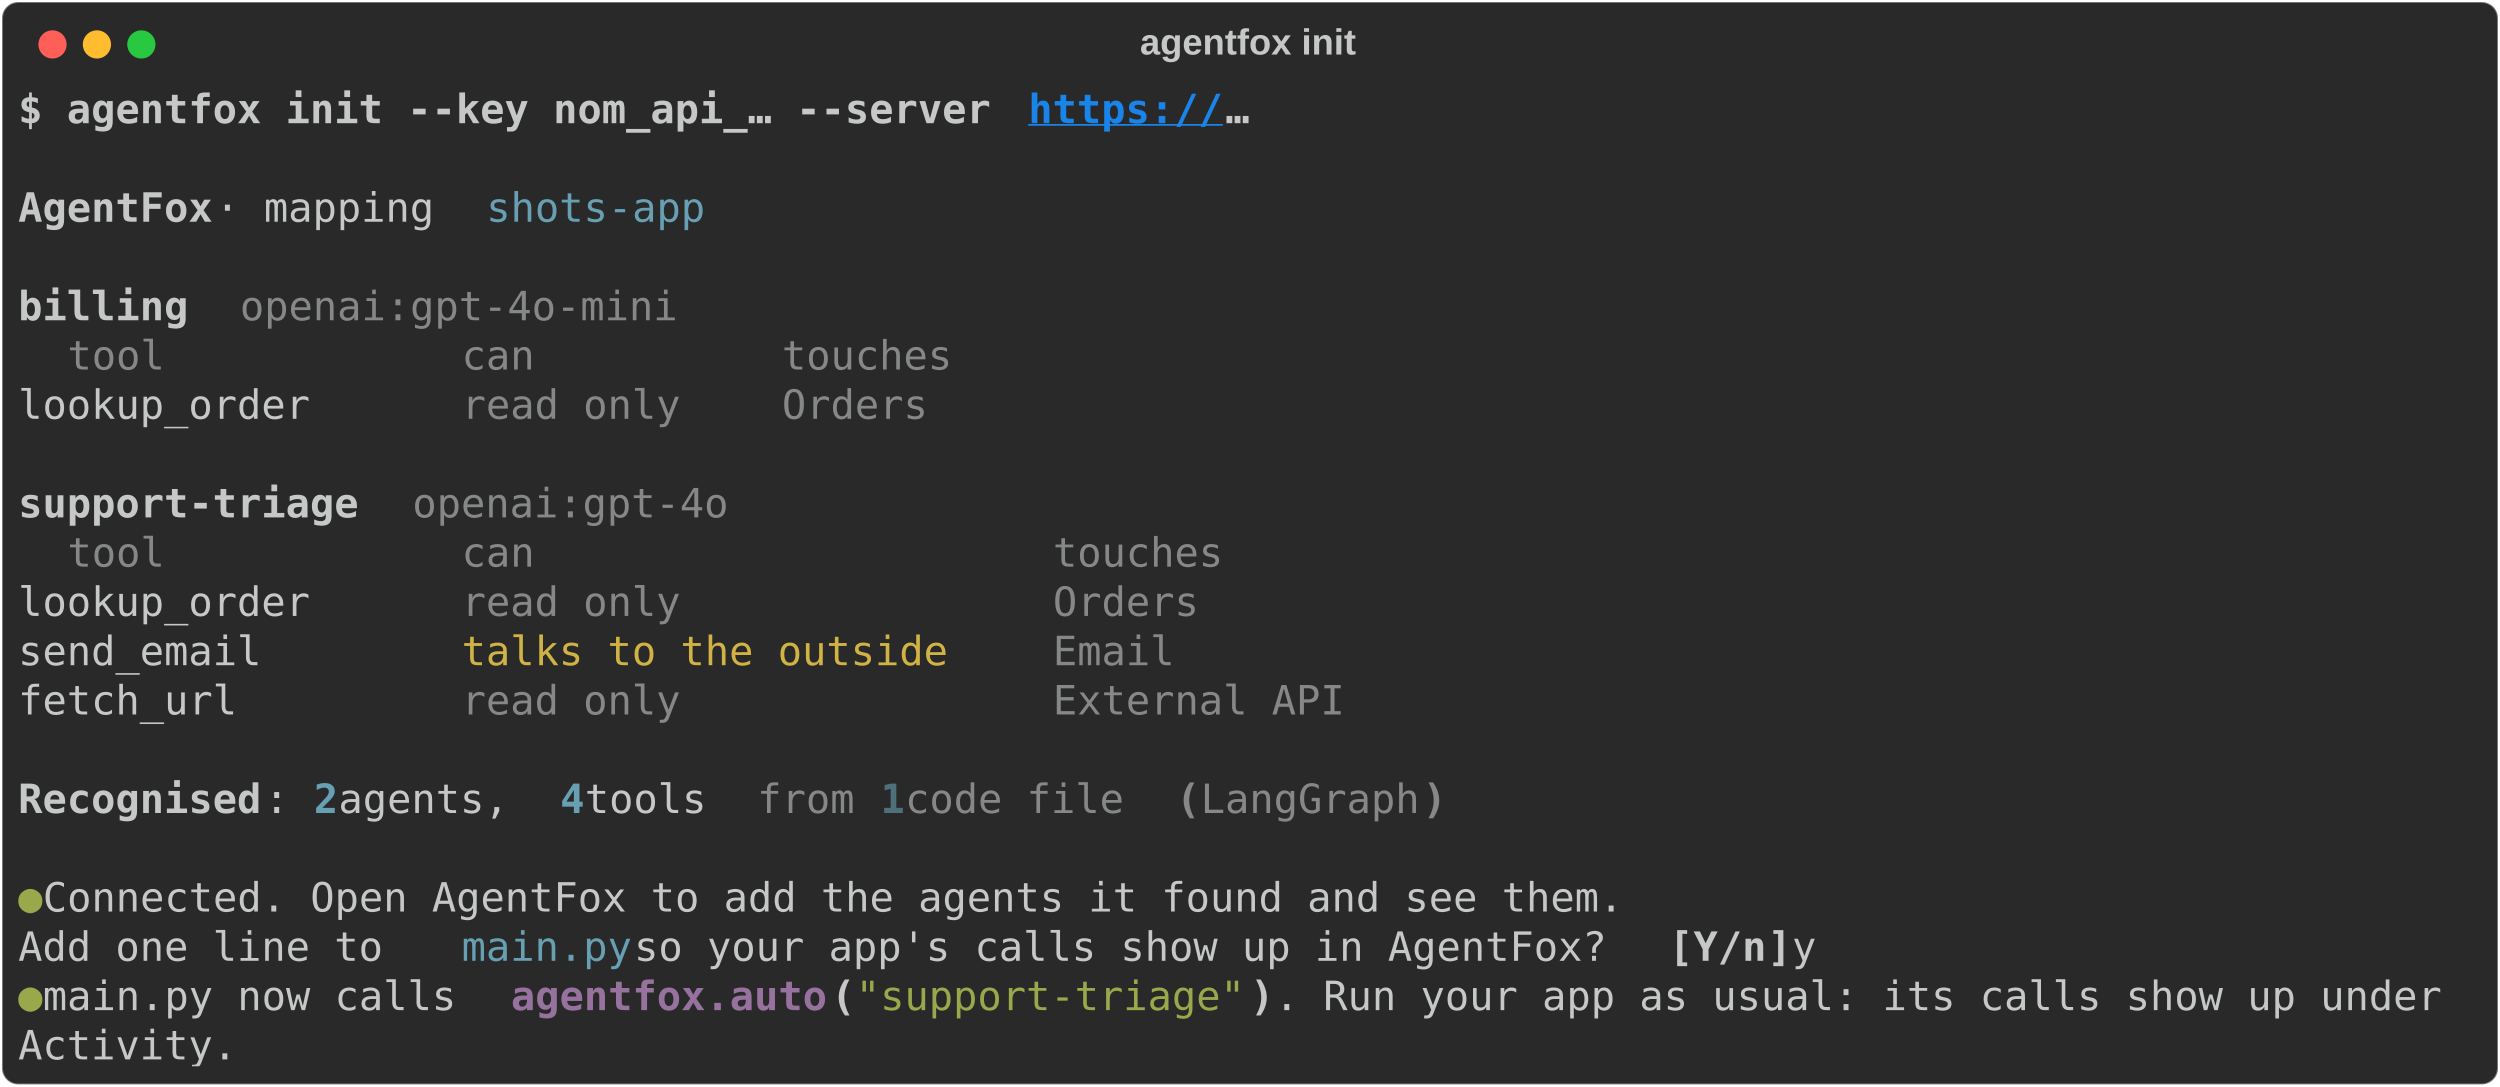
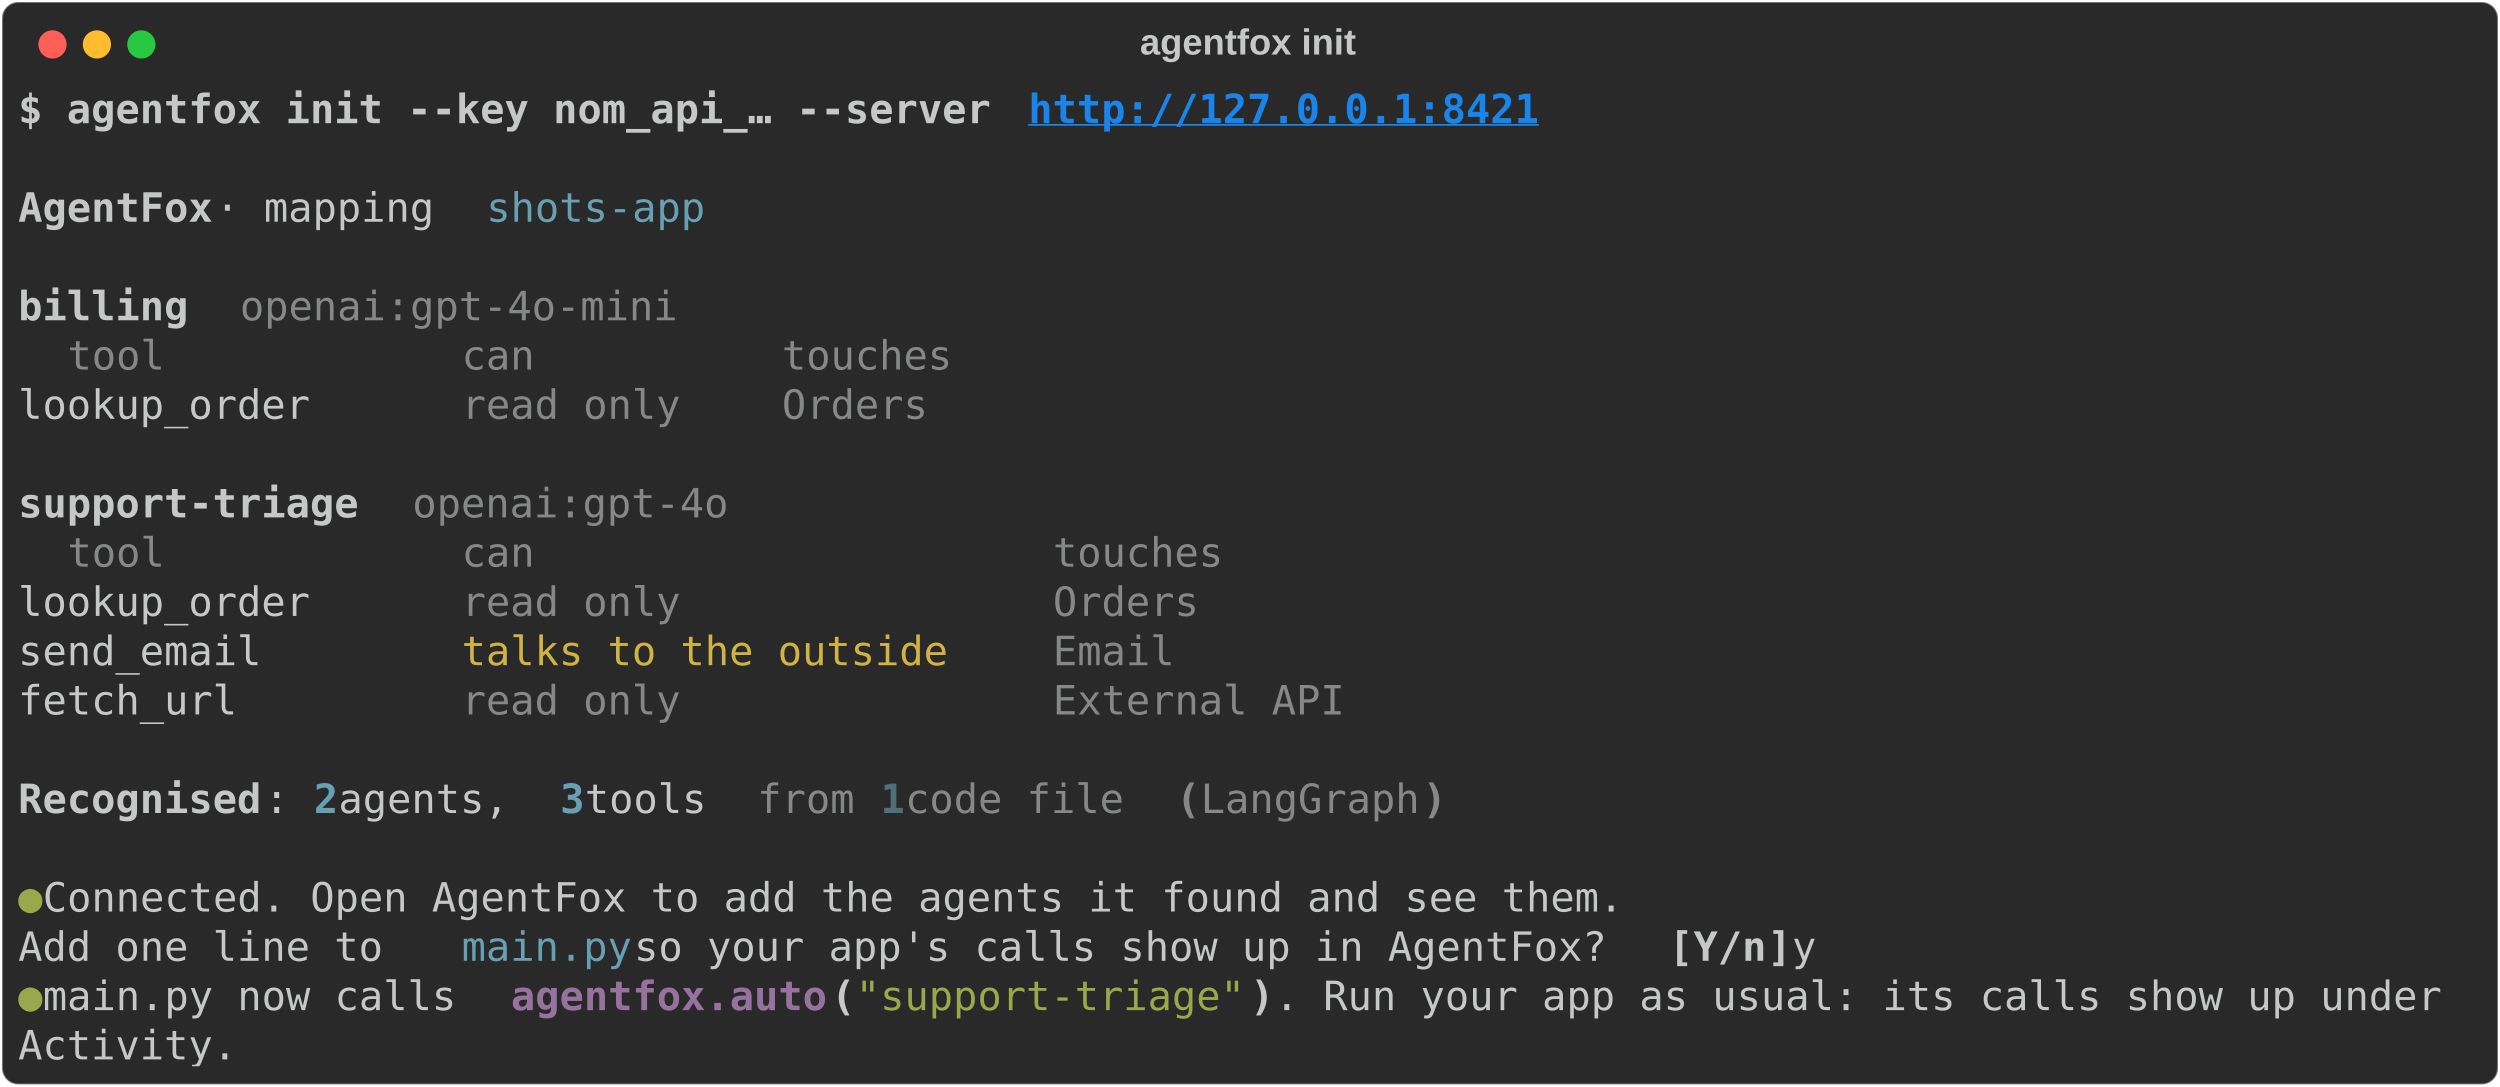
<svg xmlns="http://www.w3.org/2000/svg" class="rich-terminal" viewBox="0 0 1238 538.0">
  <style>

    @font-face {
        font-family: "Fira Code";
-         src: local("FiraCode-Regular");
+         src: local("FiraCode-Regular"),
+                 url("https://cdnjs.cloudflare.com/ajax/libs/firacode/6.2.0/woff2/FiraCode-Regular.woff2") format("woff2"),
+                 url("https://cdnjs.cloudflare.com/ajax/libs/firacode/6.2.0/woff/FiraCode-Regular.woff") format("woff");
        font-style: normal;
        font-weight: 400;
    }
    @font-face {
        font-family: "Fira Code";
-         src: local("FiraCode-Bold");
+         src: local("FiraCode-Bold"),
+                 url("https://cdnjs.cloudflare.com/ajax/libs/firacode/6.2.0/woff2/FiraCode-Bold.woff2") format("woff2"),
+                 url("https://cdnjs.cloudflare.com/ajax/libs/firacode/6.2.0/woff/FiraCode-Bold.woff") format("woff");
        font-style: bold;
        font-weight: 700;
    }

-     .terminal-75682751-matrix {
+     .terminal-1675610723-matrix {
        font-family: Fira Code, monospace;
        font-size: 20px;
        line-height: 24.4px;
        font-variant-east-asian: full-width;
    }

-     .terminal-75682751-title {
+     .terminal-1675610723-title {
        font-size: 18px;
        font-weight: bold;
        font-family: arial;
    }

-     .terminal-75682751-r1 { fill: #c5c8c6;font-weight: bold }
- .terminal-75682751-r2 { fill: #1984e9;font-weight: bold;text-decoration: underline; }
- .terminal-75682751-r3 { fill: #c5c8c6 }
- .terminal-75682751-r4 { fill: #68a0b3 }
- .terminal-75682751-r5 { fill: #868887 }
- .terminal-75682751-r6 { fill: #d0b344 }
- .terminal-75682751-r7 { fill: #68a0b3;font-weight: bold }
- .terminal-75682751-r8 { fill: #4e707b;font-weight: bold }
- .terminal-75682751-r9 { fill: #868887;font-weight: bold }
- .terminal-75682751-r10 { fill: #98a84b }
- .terminal-75682751-r11 { fill: #98729f;font-weight: bold }
+     .terminal-1675610723-r1 { fill: #c5c8c6;font-weight: bold }
+ .terminal-1675610723-r2 { fill: #1984e9;font-weight: bold;text-decoration: underline; }
+ .terminal-1675610723-r3 { fill: #c5c8c6 }
+ .terminal-1675610723-r4 { fill: #68a0b3 }
+ .terminal-1675610723-r5 { fill: #868887 }
+ .terminal-1675610723-r6 { fill: #d0b344 }
+ .terminal-1675610723-r7 { fill: #68a0b3;font-weight: bold }
+ .terminal-1675610723-r8 { fill: #4e707b;font-weight: bold }
+ .terminal-1675610723-r9 { fill: #868887;font-weight: bold }
+ .terminal-1675610723-r10 { fill: #98a84b }
+ .terminal-1675610723-r11 { fill: #98729f;font-weight: bold }
    </style>
  <defs>
-     <clipPath id="terminal-75682751-clip-terminal">
+     <clipPath id="terminal-1675610723-clip-terminal">
      <rect x="0" y="0" width="1219.0" height="487.0" />
    </clipPath>
-     <clipPath id="terminal-75682751-line-0">
+     <clipPath id="terminal-1675610723-line-0">
      <rect x="0" y="1.5" width="1220" height="24.65" />
    </clipPath>
-     <clipPath id="terminal-75682751-line-1">
+     <clipPath id="terminal-1675610723-line-1">
      <rect x="0" y="25.9" width="1220" height="24.65" />
    </clipPath>
-     <clipPath id="terminal-75682751-line-2">
+     <clipPath id="terminal-1675610723-line-2">
      <rect x="0" y="50.3" width="1220" height="24.65" />
    </clipPath>
-     <clipPath id="terminal-75682751-line-3">
+     <clipPath id="terminal-1675610723-line-3">
      <rect x="0" y="74.7" width="1220" height="24.65" />
    </clipPath>
-     <clipPath id="terminal-75682751-line-4">
+     <clipPath id="terminal-1675610723-line-4">
      <rect x="0" y="99.1" width="1220" height="24.65" />
    </clipPath>
-     <clipPath id="terminal-75682751-line-5">
+     <clipPath id="terminal-1675610723-line-5">
      <rect x="0" y="123.5" width="1220" height="24.65" />
    </clipPath>
-     <clipPath id="terminal-75682751-line-6">
+     <clipPath id="terminal-1675610723-line-6">
      <rect x="0" y="147.9" width="1220" height="24.65" />
    </clipPath>
-     <clipPath id="terminal-75682751-line-7">
+     <clipPath id="terminal-1675610723-line-7">
      <rect x="0" y="172.3" width="1220" height="24.65" />
    </clipPath>
-     <clipPath id="terminal-75682751-line-8">
+     <clipPath id="terminal-1675610723-line-8">
      <rect x="0" y="196.7" width="1220" height="24.65" />
    </clipPath>
-     <clipPath id="terminal-75682751-line-9">
+     <clipPath id="terminal-1675610723-line-9">
      <rect x="0" y="221.1" width="1220" height="24.65" />
    </clipPath>
-     <clipPath id="terminal-75682751-line-10">
+     <clipPath id="terminal-1675610723-line-10">
      <rect x="0" y="245.5" width="1220" height="24.65" />
    </clipPath>
-     <clipPath id="terminal-75682751-line-11">
+     <clipPath id="terminal-1675610723-line-11">
      <rect x="0" y="269.9" width="1220" height="24.65" />
    </clipPath>
-     <clipPath id="terminal-75682751-line-12">
+     <clipPath id="terminal-1675610723-line-12">
      <rect x="0" y="294.3" width="1220" height="24.65" />
    </clipPath>
-     <clipPath id="terminal-75682751-line-13">
+     <clipPath id="terminal-1675610723-line-13">
      <rect x="0" y="318.7" width="1220" height="24.65" />
    </clipPath>
-     <clipPath id="terminal-75682751-line-14">
+     <clipPath id="terminal-1675610723-line-14">
      <rect x="0" y="343.1" width="1220" height="24.65" />
    </clipPath>
-     <clipPath id="terminal-75682751-line-15">
+     <clipPath id="terminal-1675610723-line-15">
      <rect x="0" y="367.5" width="1220" height="24.65" />
    </clipPath>
-     <clipPath id="terminal-75682751-line-16">
+     <clipPath id="terminal-1675610723-line-16">
      <rect x="0" y="391.9" width="1220" height="24.65" />
    </clipPath>
-     <clipPath id="terminal-75682751-line-17">
+     <clipPath id="terminal-1675610723-line-17">
      <rect x="0" y="416.3" width="1220" height="24.65" />
    </clipPath>
-     <clipPath id="terminal-75682751-line-18">
+     <clipPath id="terminal-1675610723-line-18">
      <rect x="0" y="440.7" width="1220" height="24.65" />
    </clipPath>
  </defs>
  <rect fill="#292929" stroke="rgba(255,255,255,0.35)" stroke-width="1" x="1" y="1" width="1236" height="536" rx="8" />
-   <text class="terminal-75682751-title" fill="#c5c8c6" text-anchor="middle" x="618" y="27">agentfox init</text>
+   <text class="terminal-1675610723-title" fill="#c5c8c6" text-anchor="middle" x="618" y="27">agentfox init</text>
  <g transform="translate(26,22)">
    <circle cx="0" cy="0" r="7" fill="#ff5f57" />
    <circle cx="22" cy="0" r="7" fill="#febc2e" />
    <circle cx="44" cy="0" r="7" fill="#28c840" />
  </g>
-   <g transform="translate(9, 41)" clip-path="url(#terminal-75682751-clip-terminal)">
-     <g class="terminal-75682751-matrix">
-       <text class="terminal-75682751-r1" x="0" y="20" textLength="500.2" clip-path="url(#terminal-75682751-line-0)">$ agentfox init --key nom_api_… --server </text>
-       <text class="terminal-75682751-r2" x="500.2" y="20" textLength="97.6" clip-path="url(#terminal-75682751-line-0)">https://</text>
-       <text class="terminal-75682751-r1" x="597.8" y="20" textLength="12.2" clip-path="url(#terminal-75682751-line-0)">…</text>
-       <text class="terminal-75682751-r3" x="1220" y="20" textLength="12.2" clip-path="url(#terminal-75682751-line-0)">
- </text>
-       <text class="terminal-75682751-r3" x="1220" y="44.4" textLength="12.2" clip-path="url(#terminal-75682751-line-1)">
- </text>
-       <text class="terminal-75682751-r1" x="0" y="68.8" textLength="97.6" clip-path="url(#terminal-75682751-line-2)">AgentFox</text>
-       <text class="terminal-75682751-r3" x="97.6" y="68.8" textLength="134.2" clip-path="url(#terminal-75682751-line-2)"> · mapping </text>
-       <text class="terminal-75682751-r4" x="231.8" y="68.8" textLength="109.8" clip-path="url(#terminal-75682751-line-2)">shots-app</text>
-       <text class="terminal-75682751-r3" x="1220" y="68.8" textLength="12.2" clip-path="url(#terminal-75682751-line-2)">
- </text>
-       <text class="terminal-75682751-r3" x="1220" y="93.2" textLength="12.2" clip-path="url(#terminal-75682751-line-3)">
- </text>
-       <text class="terminal-75682751-r1" x="0" y="117.6" textLength="85.4" clip-path="url(#terminal-75682751-line-4)">billing</text>
-       <text class="terminal-75682751-r5" x="109.8" y="117.6" textLength="219.6" clip-path="url(#terminal-75682751-line-4)">openai:gpt-4o-mini</text>
-       <text class="terminal-75682751-r3" x="1220" y="117.6" textLength="12.2" clip-path="url(#terminal-75682751-line-4)">
- </text>
-       <text class="terminal-75682751-r5" x="24.4" y="142" textLength="146.4" clip-path="url(#terminal-75682751-line-5)">tool        </text>
-       <text class="terminal-75682751-r5" x="219.6" y="142" textLength="109.8" clip-path="url(#terminal-75682751-line-5)">can      </text>
-       <text class="terminal-75682751-r5" x="378.2" y="142" textLength="85.4" clip-path="url(#terminal-75682751-line-5)">touches</text>
-       <text class="terminal-75682751-r3" x="1220" y="142" textLength="12.2" clip-path="url(#terminal-75682751-line-5)">
- </text>
-       <text class="terminal-75682751-r3" x="0" y="166.4" textLength="219.6" clip-path="url(#terminal-75682751-line-6)">  lookup_order    </text>
-       <text class="terminal-75682751-r5" x="219.6" y="166.4" textLength="109.8" clip-path="url(#terminal-75682751-line-6)">read only</text>
-       <text class="terminal-75682751-r5" x="378.2" y="166.4" textLength="85.4" clip-path="url(#terminal-75682751-line-6)">Orders </text>
-       <text class="terminal-75682751-r3" x="1220" y="166.4" textLength="12.2" clip-path="url(#terminal-75682751-line-6)">
- </text>
-       <text class="terminal-75682751-r3" x="1220" y="190.8" textLength="12.2" clip-path="url(#terminal-75682751-line-7)">
- </text>
-       <text class="terminal-75682751-r1" x="0" y="215.2" textLength="170.8" clip-path="url(#terminal-75682751-line-8)">support-triage</text>
-       <text class="terminal-75682751-r5" x="195.2" y="215.2" textLength="158.6" clip-path="url(#terminal-75682751-line-8)">openai:gpt-4o</text>
-       <text class="terminal-75682751-r3" x="1220" y="215.2" textLength="12.2" clip-path="url(#terminal-75682751-line-8)">
- </text>
-       <text class="terminal-75682751-r5" x="24.4" y="239.6" textLength="146.4" clip-path="url(#terminal-75682751-line-9)">tool        </text>
-       <text class="terminal-75682751-r5" x="219.6" y="239.6" textLength="244" clip-path="url(#terminal-75682751-line-9)">can                 </text>
-       <text class="terminal-75682751-r5" x="512.4" y="239.6" textLength="146.4" clip-path="url(#terminal-75682751-line-9)">touches     </text>
-       <text class="terminal-75682751-r3" x="1220" y="239.6" textLength="12.2" clip-path="url(#terminal-75682751-line-9)">
- </text>
-       <text class="terminal-75682751-r3" x="0" y="264" textLength="219.6" clip-path="url(#terminal-75682751-line-10)">  lookup_order    </text>
-       <text class="terminal-75682751-r5" x="219.6" y="264" textLength="109.8" clip-path="url(#terminal-75682751-line-10)">read only</text>
-       <text class="terminal-75682751-r5" x="512.4" y="264" textLength="146.4" clip-path="url(#terminal-75682751-line-10)">Orders      </text>
-       <text class="terminal-75682751-r3" x="1220" y="264" textLength="12.2" clip-path="url(#terminal-75682751-line-10)">
- </text>
-       <text class="terminal-75682751-r3" x="0" y="288.4" textLength="219.6" clip-path="url(#terminal-75682751-line-11)">  send_email      </text>
-       <text class="terminal-75682751-r6" x="219.6" y="288.4" textLength="244" clip-path="url(#terminal-75682751-line-11)">talks to the outside</text>
-       <text class="terminal-75682751-r5" x="512.4" y="288.4" textLength="146.4" clip-path="url(#terminal-75682751-line-11)">Email       </text>
-       <text class="terminal-75682751-r3" x="1220" y="288.4" textLength="12.2" clip-path="url(#terminal-75682751-line-11)">
- </text>
-       <text class="terminal-75682751-r3" x="0" y="312.8" textLength="219.6" clip-path="url(#terminal-75682751-line-12)">  fetch_url       </text>
-       <text class="terminal-75682751-r5" x="219.6" y="312.8" textLength="109.8" clip-path="url(#terminal-75682751-line-12)">read only</text>
-       <text class="terminal-75682751-r5" x="512.4" y="312.8" textLength="146.4" clip-path="url(#terminal-75682751-line-12)">External API</text>
-       <text class="terminal-75682751-r3" x="1220" y="312.8" textLength="12.2" clip-path="url(#terminal-75682751-line-12)">
- </text>
-       <text class="terminal-75682751-r3" x="1220" y="337.2" textLength="12.2" clip-path="url(#terminal-75682751-line-13)">
- </text>
-       <text class="terminal-75682751-r1" x="0" y="361.6" textLength="122" clip-path="url(#terminal-75682751-line-14)">Recognised</text>
-       <text class="terminal-75682751-r3" x="122" y="361.6" textLength="24.4" clip-path="url(#terminal-75682751-line-14)">: </text>
-       <text class="terminal-75682751-r7" x="146.4" y="361.6" textLength="12.2" clip-path="url(#terminal-75682751-line-14)">2</text>
-       <text class="terminal-75682751-r3" x="158.6" y="361.6" textLength="109.8" clip-path="url(#terminal-75682751-line-14)"> agents, </text>
-       <text class="terminal-75682751-r7" x="268.4" y="361.6" textLength="12.2" clip-path="url(#terminal-75682751-line-14)">4</text>
-       <text class="terminal-75682751-r3" x="280.6" y="361.6" textLength="85.4" clip-path="url(#terminal-75682751-line-14)"> tools </text>
-       <text class="terminal-75682751-r5" x="366" y="361.6" textLength="61" clip-path="url(#terminal-75682751-line-14)">from </text>
-       <text class="terminal-75682751-r8" x="427" y="361.6" textLength="12.2" clip-path="url(#terminal-75682751-line-14)">1</text>
-       <text class="terminal-75682751-r5" x="439.2" y="361.6" textLength="134.2" clip-path="url(#terminal-75682751-line-14)"> code file </text>
-       <text class="terminal-75682751-r9" x="573.4" y="361.6" textLength="12.2" clip-path="url(#terminal-75682751-line-14)">(</text>
-       <text class="terminal-75682751-r5" x="585.6" y="361.6" textLength="109.8" clip-path="url(#terminal-75682751-line-14)">LangGraph</text>
-       <text class="terminal-75682751-r9" x="695.4" y="361.6" textLength="12.2" clip-path="url(#terminal-75682751-line-14)">)</text>
-       <text class="terminal-75682751-r3" x="1220" y="361.6" textLength="12.2" clip-path="url(#terminal-75682751-line-14)">
- </text>
-       <text class="terminal-75682751-r3" x="1220" y="386" textLength="12.2" clip-path="url(#terminal-75682751-line-15)">
- </text>
-       <text class="terminal-75682751-r10" x="0" y="410.4" textLength="12.2" clip-path="url(#terminal-75682751-line-16)">●</text>
-       <text class="terminal-75682751-r3" x="12.2" y="410.4" textLength="805.2" clip-path="url(#terminal-75682751-line-16)"> Connected. Open AgentFox to add the agents it found and see them.</text>
-       <text class="terminal-75682751-r3" x="1220" y="410.4" textLength="12.2" clip-path="url(#terminal-75682751-line-16)">
- </text>
-       <text class="terminal-75682751-r3" x="0" y="434.8" textLength="219.6" clip-path="url(#terminal-75682751-line-17)">  Add one line to </text>
-       <text class="terminal-75682751-r4" x="219.6" y="434.8" textLength="85.4" clip-path="url(#terminal-75682751-line-17)">main.py</text>
-       <text class="terminal-75682751-r3" x="305" y="434.8" textLength="512.4" clip-path="url(#terminal-75682751-line-17)"> so your app's calls show up in AgentFox? </text>
-       <text class="terminal-75682751-r1" x="817.4" y="434.8" textLength="12.2" clip-path="url(#terminal-75682751-line-17)">[</text>
-       <text class="terminal-75682751-r1" x="829.6" y="434.8" textLength="36.6" clip-path="url(#terminal-75682751-line-17)">Y/n</text>
-       <text class="terminal-75682751-r1" x="866.2" y="434.8" textLength="12.2" clip-path="url(#terminal-75682751-line-17)">]</text>
-       <text class="terminal-75682751-r3" x="878.4" y="434.8" textLength="24.4" clip-path="url(#terminal-75682751-line-17)"> y</text>
-       <text class="terminal-75682751-r3" x="1220" y="434.8" textLength="12.2" clip-path="url(#terminal-75682751-line-17)">
- </text>
-       <text class="terminal-75682751-r10" x="0" y="459.2" textLength="12.2" clip-path="url(#terminal-75682751-line-18)">●</text>
-       <text class="terminal-75682751-r3" x="12.2" y="459.2" textLength="231.8" clip-path="url(#terminal-75682751-line-18)"> main.py now calls </text>
-       <text class="terminal-75682751-r11" x="244" y="459.2" textLength="158.6" clip-path="url(#terminal-75682751-line-18)">agentfox.auto</text>
-       <text class="terminal-75682751-r1" x="402.6" y="459.2" textLength="12.2" clip-path="url(#terminal-75682751-line-18)">(</text>
-       <text class="terminal-75682751-r10" x="414.8" y="459.2" textLength="195.2" clip-path="url(#terminal-75682751-line-18)">"support-triage"</text>
-       <text class="terminal-75682751-r1" x="610" y="459.2" textLength="12.2" clip-path="url(#terminal-75682751-line-18)">)</text>
-       <text class="terminal-75682751-r3" x="622.2" y="459.2" textLength="597.8" clip-path="url(#terminal-75682751-line-18)">. Run your app as usual: its calls show up under </text>
-       <text class="terminal-75682751-r3" x="1220" y="459.2" textLength="12.2" clip-path="url(#terminal-75682751-line-18)">
- </text>
-       <text class="terminal-75682751-r3" x="0" y="483.6" textLength="109.8" clip-path="url(#terminal-75682751-line-19)">Activity.</text>
-       <text class="terminal-75682751-r3" x="1220" y="483.6" textLength="12.2" clip-path="url(#terminal-75682751-line-19)">
+   <g transform="translate(9, 41)" clip-path="url(#terminal-1675610723-clip-terminal)">
+     <g class="terminal-1675610723-matrix">
+       <text class="terminal-1675610723-r1" x="0" y="20" textLength="500.2" clip-path="url(#terminal-1675610723-line-0)">$ agentfox init --key nom_api_… --server </text>
+       <text class="terminal-1675610723-r2" x="500.2" y="20" textLength="256.2" clip-path="url(#terminal-1675610723-line-0)">http://127.0.0.1:8421</text>
+       <text class="terminal-1675610723-r3" x="1220" y="20" textLength="12.2" clip-path="url(#terminal-1675610723-line-0)">
+ </text>
+       <text class="terminal-1675610723-r3" x="1220" y="44.4" textLength="12.2" clip-path="url(#terminal-1675610723-line-1)">
+ </text>
+       <text class="terminal-1675610723-r1" x="0" y="68.8" textLength="97.6" clip-path="url(#terminal-1675610723-line-2)">AgentFox</text>
+       <text class="terminal-1675610723-r3" x="97.6" y="68.8" textLength="134.2" clip-path="url(#terminal-1675610723-line-2)"> · mapping </text>
+       <text class="terminal-1675610723-r4" x="231.8" y="68.8" textLength="109.8" clip-path="url(#terminal-1675610723-line-2)">shots-app</text>
+       <text class="terminal-1675610723-r3" x="1220" y="68.8" textLength="12.2" clip-path="url(#terminal-1675610723-line-2)">
+ </text>
+       <text class="terminal-1675610723-r3" x="1220" y="93.2" textLength="12.2" clip-path="url(#terminal-1675610723-line-3)">
+ </text>
+       <text class="terminal-1675610723-r1" x="0" y="117.6" textLength="85.4" clip-path="url(#terminal-1675610723-line-4)">billing</text>
+       <text class="terminal-1675610723-r5" x="109.8" y="117.6" textLength="219.6" clip-path="url(#terminal-1675610723-line-4)">openai:gpt-4o-mini</text>
+       <text class="terminal-1675610723-r3" x="1220" y="117.6" textLength="12.2" clip-path="url(#terminal-1675610723-line-4)">
+ </text>
+       <text class="terminal-1675610723-r5" x="24.4" y="142" textLength="146.4" clip-path="url(#terminal-1675610723-line-5)">tool        </text>
+       <text class="terminal-1675610723-r5" x="219.6" y="142" textLength="109.8" clip-path="url(#terminal-1675610723-line-5)">can      </text>
+       <text class="terminal-1675610723-r5" x="378.2" y="142" textLength="85.4" clip-path="url(#terminal-1675610723-line-5)">touches</text>
+       <text class="terminal-1675610723-r3" x="1220" y="142" textLength="12.2" clip-path="url(#terminal-1675610723-line-5)">
+ </text>
+       <text class="terminal-1675610723-r3" x="0" y="166.4" textLength="219.6" clip-path="url(#terminal-1675610723-line-6)">  lookup_order    </text>
+       <text class="terminal-1675610723-r5" x="219.6" y="166.4" textLength="109.8" clip-path="url(#terminal-1675610723-line-6)">read only</text>
+       <text class="terminal-1675610723-r5" x="378.2" y="166.4" textLength="85.4" clip-path="url(#terminal-1675610723-line-6)">Orders </text>
+       <text class="terminal-1675610723-r3" x="1220" y="166.4" textLength="12.2" clip-path="url(#terminal-1675610723-line-6)">
+ </text>
+       <text class="terminal-1675610723-r3" x="1220" y="190.8" textLength="12.2" clip-path="url(#terminal-1675610723-line-7)">
+ </text>
+       <text class="terminal-1675610723-r1" x="0" y="215.2" textLength="170.8" clip-path="url(#terminal-1675610723-line-8)">support-triage</text>
+       <text class="terminal-1675610723-r5" x="195.2" y="215.2" textLength="158.6" clip-path="url(#terminal-1675610723-line-8)">openai:gpt-4o</text>
+       <text class="terminal-1675610723-r3" x="1220" y="215.2" textLength="12.2" clip-path="url(#terminal-1675610723-line-8)">
+ </text>
+       <text class="terminal-1675610723-r5" x="24.4" y="239.6" textLength="146.4" clip-path="url(#terminal-1675610723-line-9)">tool        </text>
+       <text class="terminal-1675610723-r5" x="219.6" y="239.6" textLength="244" clip-path="url(#terminal-1675610723-line-9)">can                 </text>
+       <text class="terminal-1675610723-r5" x="512.4" y="239.6" textLength="146.4" clip-path="url(#terminal-1675610723-line-9)">touches     </text>
+       <text class="terminal-1675610723-r3" x="1220" y="239.6" textLength="12.2" clip-path="url(#terminal-1675610723-line-9)">
+ </text>
+       <text class="terminal-1675610723-r3" x="0" y="264" textLength="219.6" clip-path="url(#terminal-1675610723-line-10)">  lookup_order    </text>
+       <text class="terminal-1675610723-r5" x="219.6" y="264" textLength="109.8" clip-path="url(#terminal-1675610723-line-10)">read only</text>
+       <text class="terminal-1675610723-r5" x="512.4" y="264" textLength="146.4" clip-path="url(#terminal-1675610723-line-10)">Orders      </text>
+       <text class="terminal-1675610723-r3" x="1220" y="264" textLength="12.2" clip-path="url(#terminal-1675610723-line-10)">
+ </text>
+       <text class="terminal-1675610723-r3" x="0" y="288.4" textLength="219.6" clip-path="url(#terminal-1675610723-line-11)">  send_email      </text>
+       <text class="terminal-1675610723-r6" x="219.6" y="288.4" textLength="244" clip-path="url(#terminal-1675610723-line-11)">talks to the outside</text>
+       <text class="terminal-1675610723-r5" x="512.4" y="288.4" textLength="146.4" clip-path="url(#terminal-1675610723-line-11)">Email       </text>
+       <text class="terminal-1675610723-r3" x="1220" y="288.4" textLength="12.2" clip-path="url(#terminal-1675610723-line-11)">
+ </text>
+       <text class="terminal-1675610723-r3" x="0" y="312.8" textLength="219.6" clip-path="url(#terminal-1675610723-line-12)">  fetch_url       </text>
+       <text class="terminal-1675610723-r5" x="219.6" y="312.8" textLength="109.8" clip-path="url(#terminal-1675610723-line-12)">read only</text>
+       <text class="terminal-1675610723-r5" x="512.4" y="312.8" textLength="146.4" clip-path="url(#terminal-1675610723-line-12)">External API</text>
+       <text class="terminal-1675610723-r3" x="1220" y="312.8" textLength="12.2" clip-path="url(#terminal-1675610723-line-12)">
+ </text>
+       <text class="terminal-1675610723-r3" x="1220" y="337.2" textLength="12.2" clip-path="url(#terminal-1675610723-line-13)">
+ </text>
+       <text class="terminal-1675610723-r1" x="0" y="361.6" textLength="122" clip-path="url(#terminal-1675610723-line-14)">Recognised</text>
+       <text class="terminal-1675610723-r3" x="122" y="361.6" textLength="24.4" clip-path="url(#terminal-1675610723-line-14)">: </text>
+       <text class="terminal-1675610723-r7" x="146.4" y="361.6" textLength="12.2" clip-path="url(#terminal-1675610723-line-14)">2</text>
+       <text class="terminal-1675610723-r3" x="158.6" y="361.6" textLength="109.8" clip-path="url(#terminal-1675610723-line-14)"> agents, </text>
+       <text class="terminal-1675610723-r7" x="268.4" y="361.6" textLength="12.2" clip-path="url(#terminal-1675610723-line-14)">3</text>
+       <text class="terminal-1675610723-r3" x="280.6" y="361.6" textLength="85.4" clip-path="url(#terminal-1675610723-line-14)"> tools </text>
+       <text class="terminal-1675610723-r5" x="366" y="361.6" textLength="61" clip-path="url(#terminal-1675610723-line-14)">from </text>
+       <text class="terminal-1675610723-r8" x="427" y="361.6" textLength="12.2" clip-path="url(#terminal-1675610723-line-14)">1</text>
+       <text class="terminal-1675610723-r5" x="439.2" y="361.6" textLength="134.2" clip-path="url(#terminal-1675610723-line-14)"> code file </text>
+       <text class="terminal-1675610723-r9" x="573.4" y="361.6" textLength="12.2" clip-path="url(#terminal-1675610723-line-14)">(</text>
+       <text class="terminal-1675610723-r5" x="585.6" y="361.6" textLength="109.8" clip-path="url(#terminal-1675610723-line-14)">LangGraph</text>
+       <text class="terminal-1675610723-r9" x="695.4" y="361.6" textLength="12.2" clip-path="url(#terminal-1675610723-line-14)">)</text>
+       <text class="terminal-1675610723-r3" x="1220" y="361.6" textLength="12.2" clip-path="url(#terminal-1675610723-line-14)">
+ </text>
+       <text class="terminal-1675610723-r3" x="1220" y="386" textLength="12.2" clip-path="url(#terminal-1675610723-line-15)">
+ </text>
+       <text class="terminal-1675610723-r10" x="0" y="410.4" textLength="12.2" clip-path="url(#terminal-1675610723-line-16)">●</text>
+       <text class="terminal-1675610723-r3" x="12.2" y="410.4" textLength="805.2" clip-path="url(#terminal-1675610723-line-16)"> Connected. Open AgentFox to add the agents it found and see them.</text>
+       <text class="terminal-1675610723-r3" x="1220" y="410.4" textLength="12.2" clip-path="url(#terminal-1675610723-line-16)">
+ </text>
+       <text class="terminal-1675610723-r3" x="0" y="434.8" textLength="219.6" clip-path="url(#terminal-1675610723-line-17)">  Add one line to </text>
+       <text class="terminal-1675610723-r4" x="219.6" y="434.8" textLength="85.4" clip-path="url(#terminal-1675610723-line-17)">main.py</text>
+       <text class="terminal-1675610723-r3" x="305" y="434.8" textLength="512.4" clip-path="url(#terminal-1675610723-line-17)"> so your app's calls show up in AgentFox? </text>
+       <text class="terminal-1675610723-r1" x="817.4" y="434.8" textLength="12.2" clip-path="url(#terminal-1675610723-line-17)">[</text>
+       <text class="terminal-1675610723-r1" x="829.6" y="434.8" textLength="36.6" clip-path="url(#terminal-1675610723-line-17)">Y/n</text>
+       <text class="terminal-1675610723-r1" x="866.2" y="434.8" textLength="12.2" clip-path="url(#terminal-1675610723-line-17)">]</text>
+       <text class="terminal-1675610723-r3" x="878.4" y="434.8" textLength="24.4" clip-path="url(#terminal-1675610723-line-17)"> y</text>
+       <text class="terminal-1675610723-r3" x="1220" y="434.8" textLength="12.2" clip-path="url(#terminal-1675610723-line-17)">
+ </text>
+       <text class="terminal-1675610723-r10" x="0" y="459.2" textLength="12.2" clip-path="url(#terminal-1675610723-line-18)">●</text>
+       <text class="terminal-1675610723-r3" x="12.2" y="459.2" textLength="231.8" clip-path="url(#terminal-1675610723-line-18)"> main.py now calls </text>
+       <text class="terminal-1675610723-r11" x="244" y="459.2" textLength="158.6" clip-path="url(#terminal-1675610723-line-18)">agentfox.auto</text>
+       <text class="terminal-1675610723-r1" x="402.6" y="459.2" textLength="12.2" clip-path="url(#terminal-1675610723-line-18)">(</text>
+       <text class="terminal-1675610723-r10" x="414.8" y="459.2" textLength="195.2" clip-path="url(#terminal-1675610723-line-18)">"support-triage"</text>
+       <text class="terminal-1675610723-r1" x="610" y="459.2" textLength="12.2" clip-path="url(#terminal-1675610723-line-18)">)</text>
+       <text class="terminal-1675610723-r3" x="622.2" y="459.2" textLength="597.8" clip-path="url(#terminal-1675610723-line-18)">. Run your app as usual: its calls show up under </text>
+       <text class="terminal-1675610723-r3" x="1220" y="459.2" textLength="12.2" clip-path="url(#terminal-1675610723-line-18)">
+ </text>
+       <text class="terminal-1675610723-r3" x="0" y="483.6" textLength="109.8" clip-path="url(#terminal-1675610723-line-19)">Activity.</text>
+       <text class="terminal-1675610723-r3" x="1220" y="483.6" textLength="12.2" clip-path="url(#terminal-1675610723-line-19)">
</text>
    </g>
  </g>
</svg>
